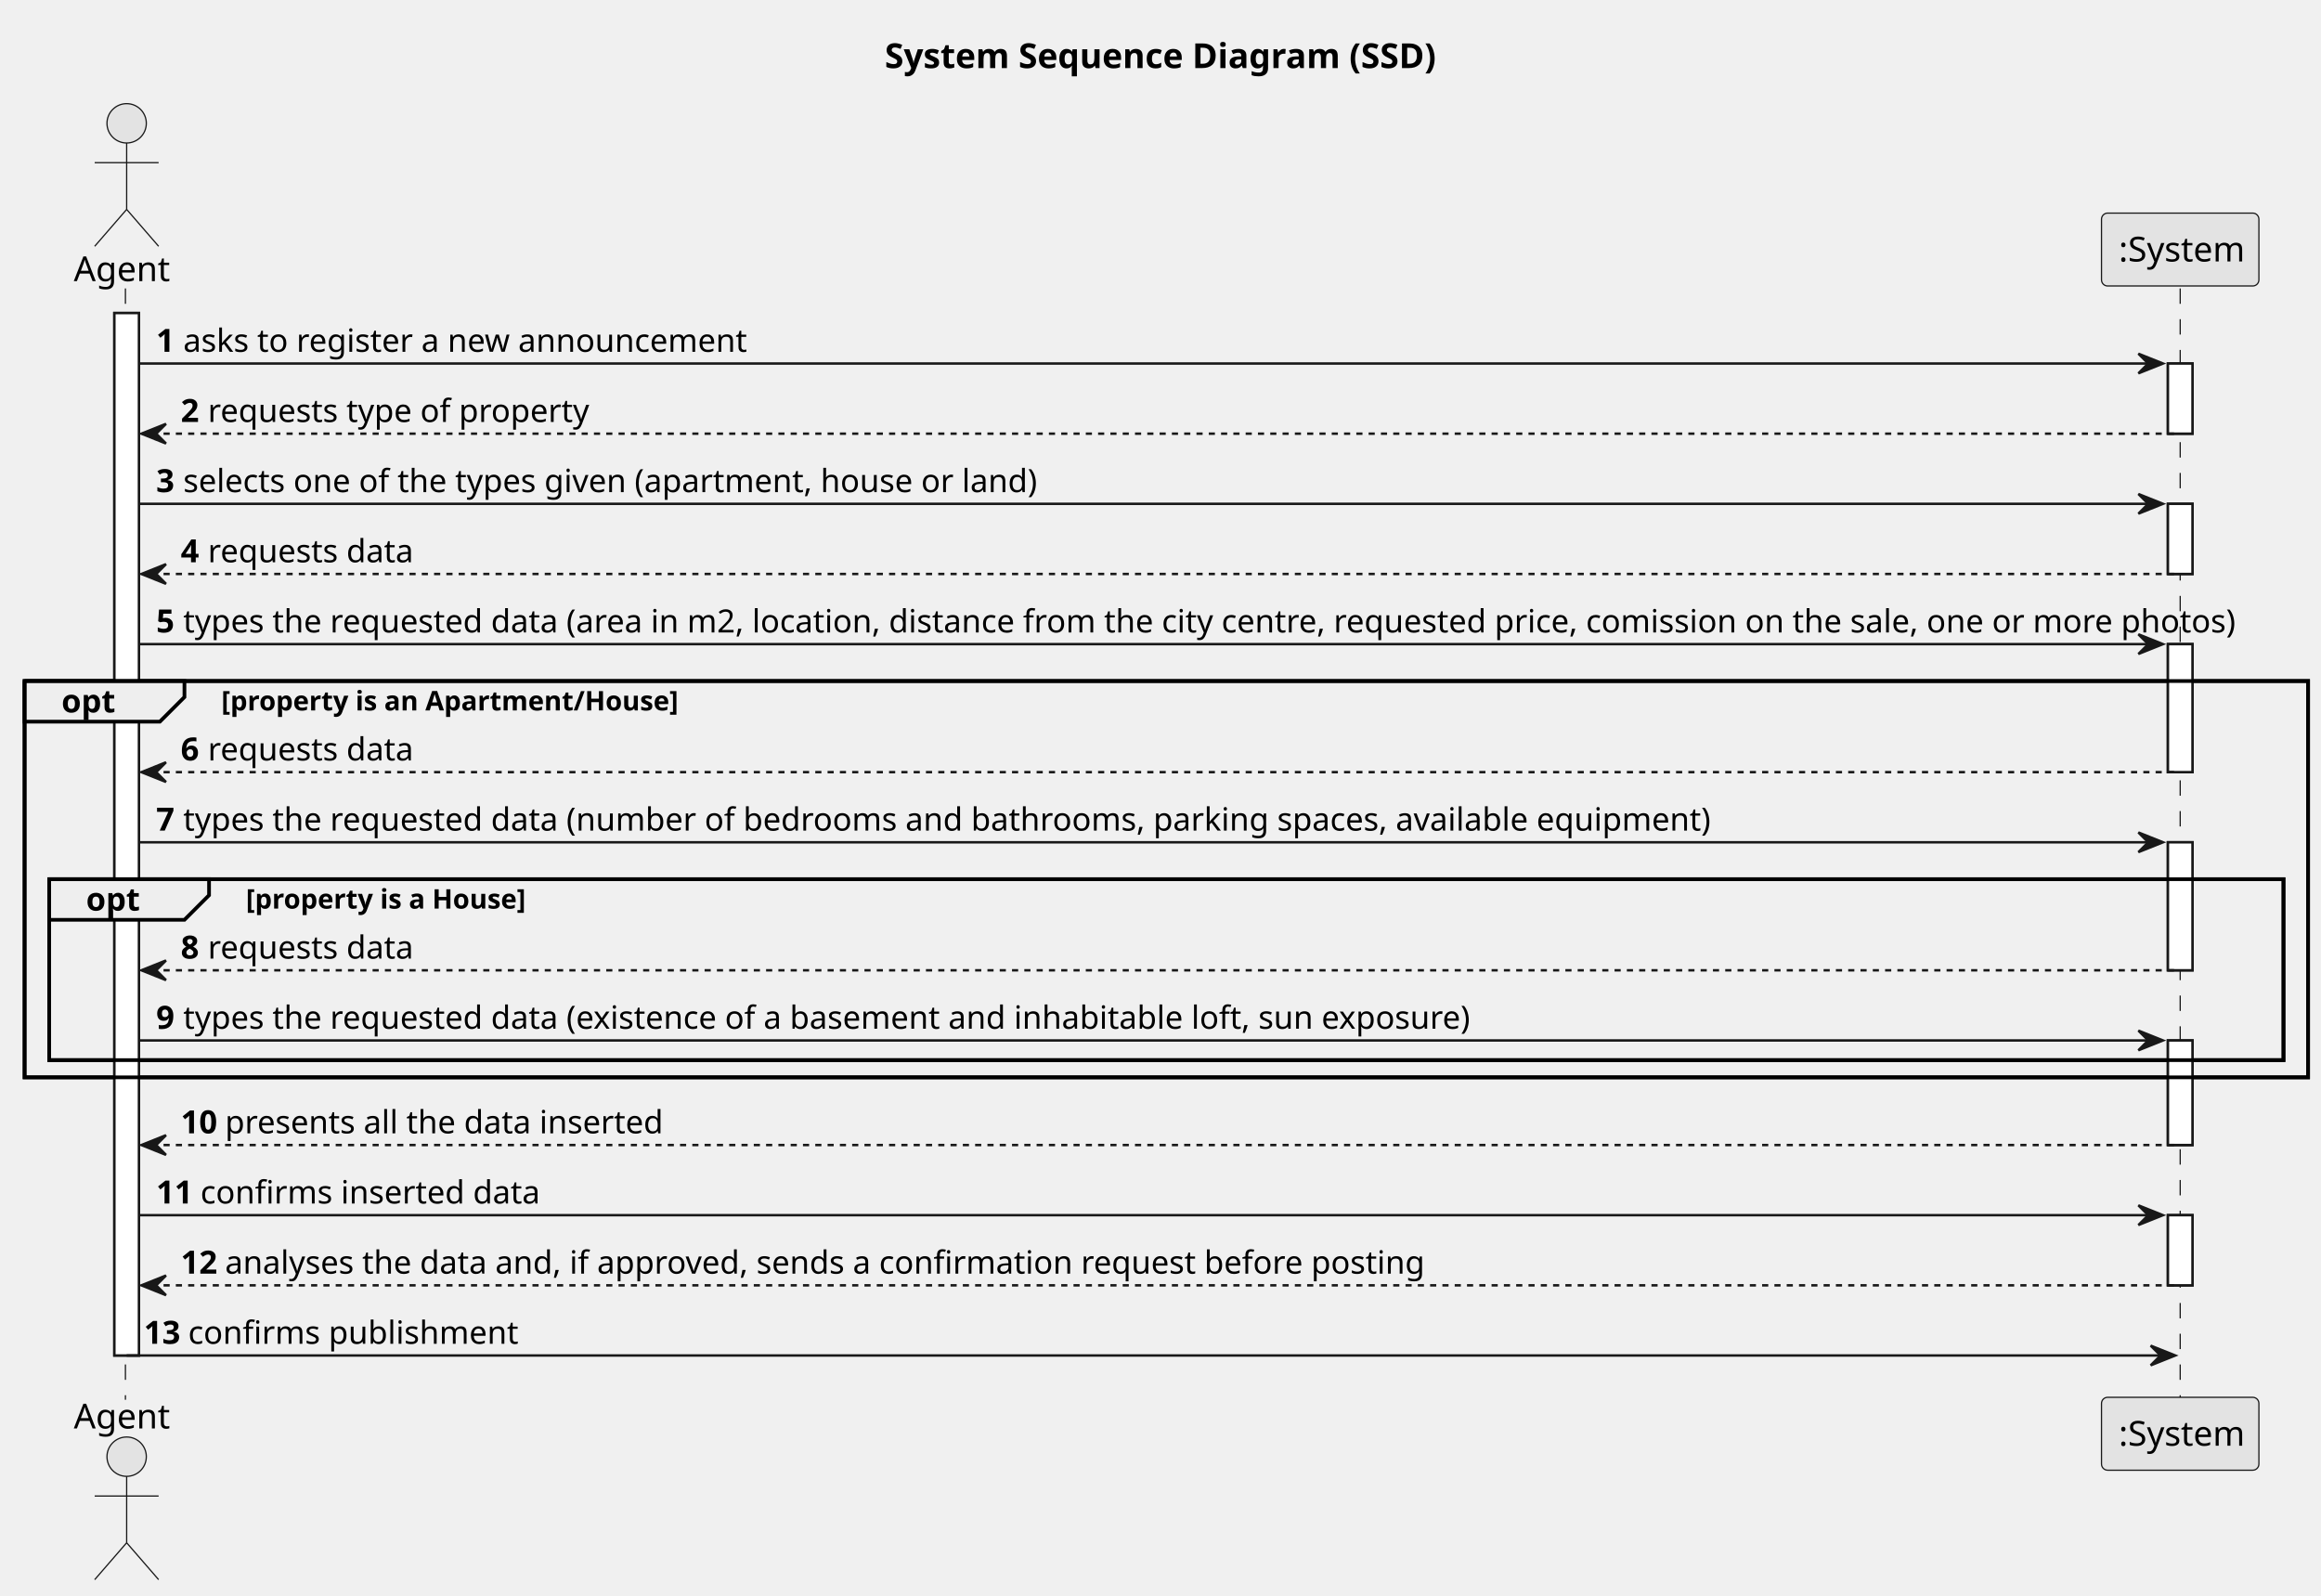
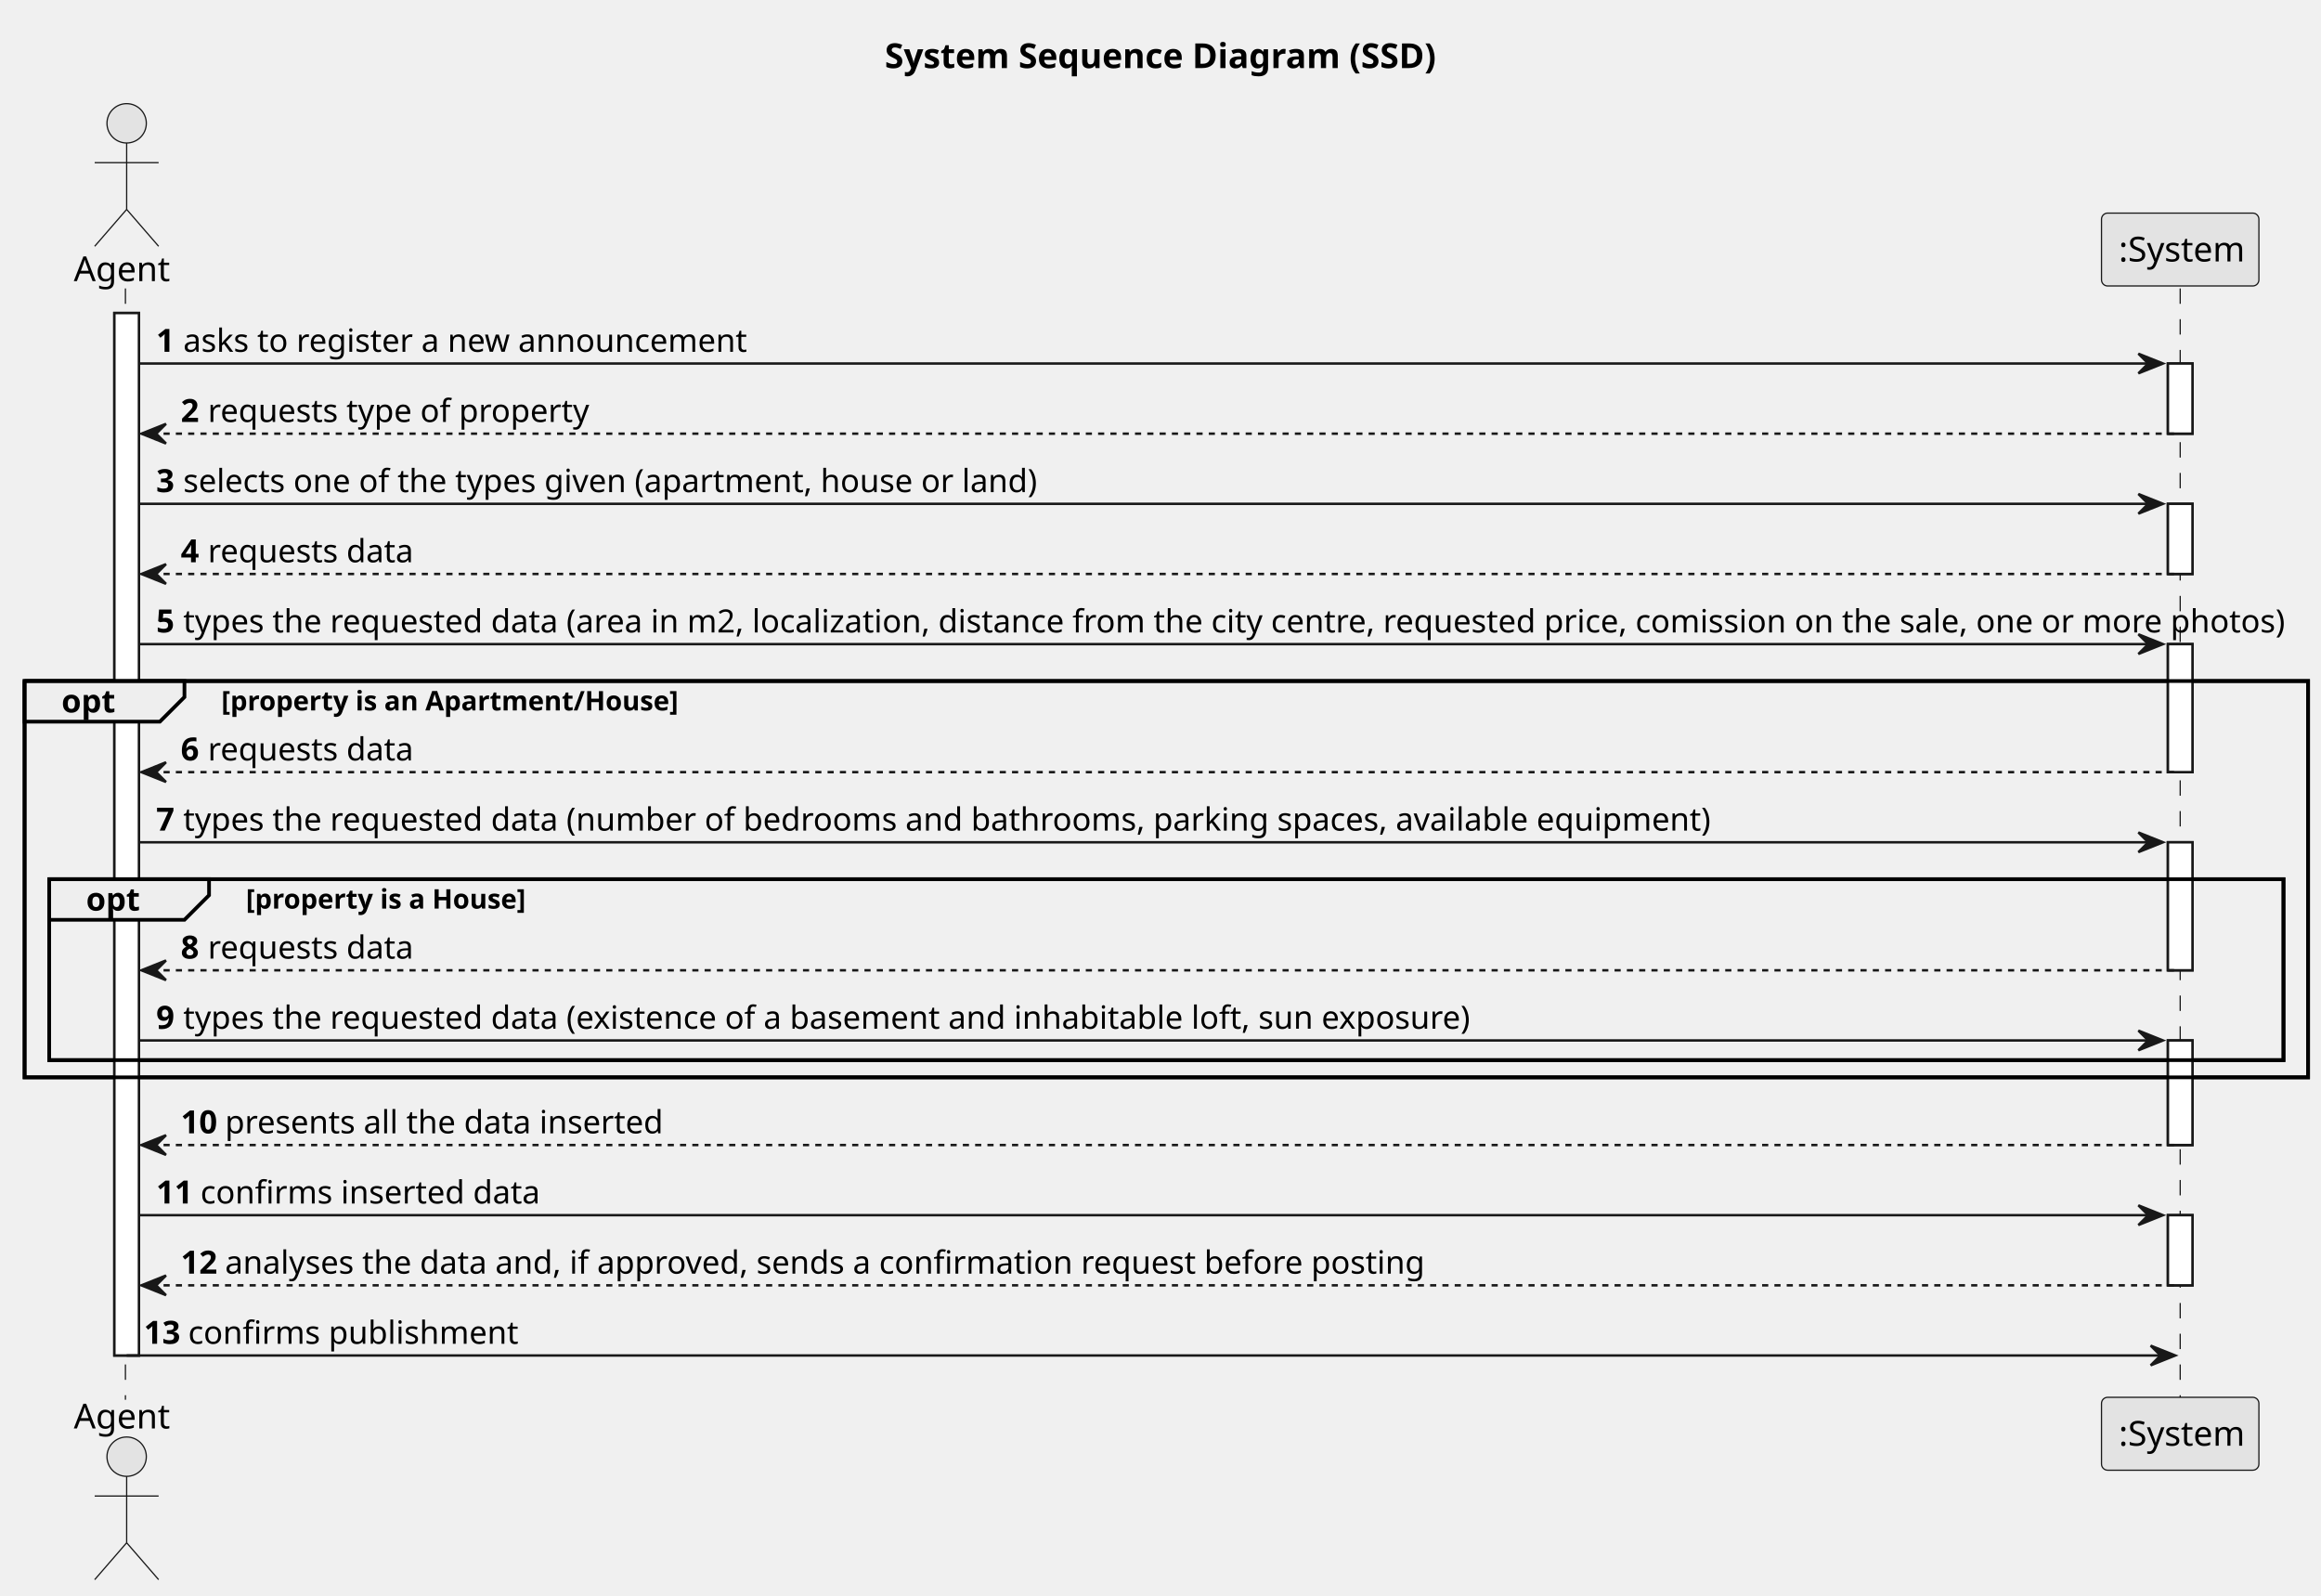
<svg xmlns="http://www.w3.org/2000/svg" contentStyleType="text/css" height="519.2px" preserveAspectRatio="none" style="width:755px;height:519px;background:#FFFFFF;" version="1.1" viewBox="0 0 755 519" width="755.2px" zoomAndPan="magnify">
  <defs />
  <g>
    <text fill="#000000" font-family="sans-serif" font-size="11.2" font-weight="bold" lengthAdjust="spacing" textLength="182.4" x="287.8" y="22.139">System Sequence Diagram (SSD)</text>
    <rect fill="#FFFFFF" height="339.081" style="stroke:#181818;stroke-width:0.8;" width="8" x="37.2" y="101.825" />
    <rect fill="#FFFFFF" height="22.819" style="stroke:#181818;stroke-width:0.8;" width="8" x="705.2" y="118.244" />
    <rect fill="#FFFFFF" height="22.819" style="stroke:#181818;stroke-width:0.8;" width="8" x="705.2" y="163.881" />
    <rect fill="#FFFFFF" height="41.638" style="stroke:#181818;stroke-width:0.8;" width="8" x="705.2" y="209.519" />
    <rect fill="#FFFFFF" height="41.638" style="stroke:#181818;stroke-width:0.8;" width="8" x="705.2" y="273.975" />
    <rect fill="#FFFFFF" height="34.019" style="stroke:#181818;stroke-width:0.8;" width="8" x="705.2" y="338.431" />
    <rect fill="#FFFFFF" height="22.819" style="stroke:#181818;stroke-width:0.8;" width="8" x="705.2" y="395.269" />
    <rect fill="none" height="128.912" style="stroke:#000000;stroke-width:1.2;" width="742.8" x="8" y="221.519" />
    <rect fill="none" height="58.856" style="stroke:#000000;stroke-width:1.2;" width="726.8" x="16" y="285.975" />
    <line style="stroke:#181818;stroke-width:0.4;stroke-dasharray:5.0,5.0;" x1="40.8" x2="40.8" y1="93.825" y2="455.306" />
    <line style="stroke:#181818;stroke-width:0.4;stroke-dasharray:5.0,5.0;" x1="709.2" x2="709.2" y1="93.825" y2="455.306" />
    <text fill="#000000" font-family="sans-serif" font-size="11.2" lengthAdjust="spacing" textLength="29.6" x="24" y="91.452">Agent</text>
    <ellipse cx="41.2" cy="40.112" fill="#E3E3E3" rx="6.4" ry="6.4" style="stroke:#181818;stroke-width:0.4;" />
    <path d="M41.2,46.513 L41.2,68.112 M30.8,52.913 L51.6,52.913 M41.2,68.112 L30.8,80.112 M41.2,68.112 L51.6,80.112 " fill="none" style="stroke:#181818;stroke-width:0.4;" />
    <text fill="#000000" font-family="sans-serif" font-size="11.2" lengthAdjust="spacing" textLength="29.6" x="24" y="464.645">Agent</text>
    <ellipse cx="41.2" cy="473.819" fill="#E3E3E3" rx="6.4" ry="6.4" style="stroke:#181818;stroke-width:0.4;" />
    <path d="M41.2,480.219 L41.2,501.819 M30.8,486.619 L51.6,486.619 M41.2,501.819 L30.8,513.819 M41.2,501.819 L51.6,513.819 " fill="none" style="stroke:#181818;stroke-width:0.4;" />
    <rect fill="#E3E3E3" height="23.712" rx="2" ry="2" style="stroke:#181818;stroke-width:0.4;" width="51.2" x="683.6" y="69.312" />
    <text fill="#000000" font-family="sans-serif" font-size="11.2" lengthAdjust="spacing" textLength="40" x="689.2" y="85.052">:System</text>
    <rect fill="#E3E3E3" height="23.712" rx="2" ry="2" style="stroke:#181818;stroke-width:0.4;" width="51.2" x="683.6" y="454.506" />
    <text fill="#000000" font-family="sans-serif" font-size="11.2" lengthAdjust="spacing" textLength="40" x="689.2" y="470.245">:System</text>
    <rect fill="#FFFFFF" height="339.081" style="stroke:#181818;stroke-width:0.8;" width="8" x="37.2" y="101.825" />
    <rect fill="#FFFFFF" height="22.819" style="stroke:#181818;stroke-width:0.8;" width="8" x="705.2" y="118.244" />
    <rect fill="#FFFFFF" height="22.819" style="stroke:#181818;stroke-width:0.8;" width="8" x="705.2" y="163.881" />
    <rect fill="#FFFFFF" height="41.638" style="stroke:#181818;stroke-width:0.8;" width="8" x="705.2" y="209.519" />
    <rect fill="#FFFFFF" height="41.638" style="stroke:#181818;stroke-width:0.8;" width="8" x="705.2" y="273.975" />
    <rect fill="#FFFFFF" height="34.019" style="stroke:#181818;stroke-width:0.8;" width="8" x="705.2" y="338.431" />
    <rect fill="#FFFFFF" height="22.819" style="stroke:#181818;stroke-width:0.8;" width="8" x="705.2" y="395.269" />
    <polygon fill="#181818" points="695.6,115.044,703.6,118.244,695.6,121.444,698.8,118.244" style="stroke:#181818;stroke-width:0.8;" />
    <line style="stroke:#181818;stroke-width:0.8;" x1="45.2" x2="700.4" y1="118.244" y2="118.244" />
    <text fill="#000000" font-family="sans-serif" font-size="10.4" font-weight="bold" lengthAdjust="spacing" textLength="5.6" x="50.8" y="114.44">1</text>
    <text fill="#000000" font-family="sans-serif" font-size="10.4" lengthAdjust="spacing" textLength="173.6" x="59.6" y="114.44">asks to register a new announcement</text>
    <polygon fill="#181818" points="54,137.863,46,141.062,54,144.262,50.8,141.062" style="stroke:#181818;stroke-width:0.8;" />
    <line style="stroke:#181818;stroke-width:0.8;stroke-dasharray:2.0,2.0;" x1="49.2" x2="708.4" y1="141.062" y2="141.062" />
    <text fill="#000000" font-family="sans-serif" font-size="10.4" font-weight="bold" lengthAdjust="spacing" textLength="5.6" x="58.8" y="137.259">2</text>
    <text fill="#000000" font-family="sans-serif" font-size="10.4" lengthAdjust="spacing" textLength="115.2" x="67.6" y="137.259">requests type of property</text>
    <polygon fill="#181818" points="695.6,160.681,703.6,163.881,695.6,167.081,698.8,163.881" style="stroke:#181818;stroke-width:0.8;" />
    <line style="stroke:#181818;stroke-width:0.8;" x1="45.2" x2="700.4" y1="163.881" y2="163.881" />
    <text fill="#000000" font-family="sans-serif" font-size="10.4" font-weight="bold" lengthAdjust="spacing" textLength="5.6" x="50.8" y="160.077">3</text>
    <text fill="#000000" font-family="sans-serif" font-size="10.4" lengthAdjust="spacing" textLength="262.4" x="59.6" y="160.077">selects one of the types given (apartment, house or land)</text>
    <polygon fill="#181818" points="54,183.5,46,186.7,54,189.9,50.8,186.7" style="stroke:#181818;stroke-width:0.8;" />
    <line style="stroke:#181818;stroke-width:0.8;stroke-dasharray:2.0,2.0;" x1="49.2" x2="708.4" y1="186.7" y2="186.7" />
    <text fill="#000000" font-family="sans-serif" font-size="10.4" font-weight="bold" lengthAdjust="spacing" textLength="5.6" x="58.8" y="182.896">4</text>
    <text fill="#000000" font-family="sans-serif" font-size="10.4" lengthAdjust="spacing" textLength="63.2" x="67.6" y="182.896">requests data</text>
    <polygon fill="#181818" points="695.6,206.319,703.6,209.519,695.6,212.719,698.8,209.519" style="stroke:#181818;stroke-width:0.8;" />
    <line style="stroke:#181818;stroke-width:0.8;" x1="45.2" x2="700.4" y1="209.519" y2="209.519" />
    <text fill="#000000" font-family="sans-serif" font-size="10.4" font-weight="bold" lengthAdjust="spacing" textLength="5.6" x="50.8" y="205.715">5</text>
-     <text fill="#000000" font-family="sans-serif" font-size="10.4" lengthAdjust="spacing" textLength="636" x="59.6" y="205.715">types the requested data (area in m2, location, distance from the city centre, requested price, comission on the sale, one or more photos)</text>
+     <text fill="#000000" font-family="sans-serif" font-size="10.4" lengthAdjust="spacing" textLength="636" x="59.6" y="205.715">types the requested data (area in m2, localization, distance from the city centre, requested price, comission on the sale, one or more photos)</text>
    <path d="M8,221.519 L60,221.519 L60,226.738 L52,234.738 L8,234.738 L8,221.519 " fill="#EEEEEE" style="stroke:#000000;stroke-width:1.2;" />
    <rect fill="none" height="128.912" style="stroke:#000000;stroke-width:1.2;" width="742.8" x="8" y="221.519" />
    <text fill="#000000" font-family="sans-serif" font-size="10.4" font-weight="bold" lengthAdjust="spacing" textLength="16" x="20" y="231.734">opt</text>
    <text fill="#000000" font-family="sans-serif" font-size="8.8" font-weight="bold" lengthAdjust="spacing" textLength="148" x="72" y="231.085">[property is an Apartment/House]</text>
    <polygon fill="#181818" points="54,247.956,46,251.156,54,254.356,50.8,251.156" style="stroke:#181818;stroke-width:0.8;" />
    <line style="stroke:#181818;stroke-width:0.8;stroke-dasharray:2.0,2.0;" x1="49.2" x2="708.4" y1="251.156" y2="251.156" />
    <text fill="#000000" font-family="sans-serif" font-size="10.4" font-weight="bold" lengthAdjust="spacing" textLength="5.6" x="58.8" y="247.352">6</text>
    <text fill="#000000" font-family="sans-serif" font-size="10.4" lengthAdjust="spacing" textLength="63.2" x="67.6" y="247.352">requests data</text>
    <polygon fill="#181818" points="695.6,270.775,703.6,273.975,695.6,277.175,698.8,273.975" style="stroke:#181818;stroke-width:0.8;" />
    <line style="stroke:#181818;stroke-width:0.8;" x1="45.2" x2="700.4" y1="273.975" y2="273.975" />
    <text fill="#000000" font-family="sans-serif" font-size="10.4" font-weight="bold" lengthAdjust="spacing" textLength="5.6" x="50.8" y="270.171">7</text>
    <text fill="#000000" font-family="sans-serif" font-size="10.4" lengthAdjust="spacing" textLength="464.8" x="59.6" y="270.171">types the requested data (number of bedrooms and bathrooms, parking spaces, available equipment)</text>
    <path d="M16,285.975 L68,285.975 L68,291.194 L60,299.194 L16,299.194 L16,285.975 " fill="#EEEEEE" style="stroke:#000000;stroke-width:1.2;" />
    <rect fill="none" height="58.856" style="stroke:#000000;stroke-width:1.2;" width="726.8" x="16" y="285.975" />
    <text fill="#000000" font-family="sans-serif" font-size="10.4" font-weight="bold" lengthAdjust="spacing" textLength="16" x="28" y="296.19">opt</text>
    <text fill="#000000" font-family="sans-serif" font-size="8.8" font-weight="bold" lengthAdjust="spacing" textLength="92.8" x="80" y="295.541">[property is a House]</text>
    <polygon fill="#181818" points="54,312.413,46,315.613,54,318.812,50.8,315.613" style="stroke:#181818;stroke-width:0.8;" />
    <line style="stroke:#181818;stroke-width:0.8;stroke-dasharray:2.0,2.0;" x1="49.2" x2="708.4" y1="315.613" y2="315.613" />
    <text fill="#000000" font-family="sans-serif" font-size="10.4" font-weight="bold" lengthAdjust="spacing" textLength="5.6" x="58.8" y="311.809">8</text>
    <text fill="#000000" font-family="sans-serif" font-size="10.4" lengthAdjust="spacing" textLength="63.2" x="67.6" y="311.809">requests data</text>
    <polygon fill="#181818" points="695.6,335.231,703.6,338.431,695.6,341.631,698.8,338.431" style="stroke:#181818;stroke-width:0.8;" />
    <line style="stroke:#181818;stroke-width:0.8;" x1="45.2" x2="700.4" y1="338.431" y2="338.431" />
    <text fill="#000000" font-family="sans-serif" font-size="10.4" font-weight="bold" lengthAdjust="spacing" textLength="5.6" x="50.8" y="334.627">9</text>
    <text fill="#000000" font-family="sans-serif" font-size="10.4" lengthAdjust="spacing" textLength="396.8" x="59.6" y="334.627">types the requested data (existence of a basement and inhabitable loft, sun exposure)</text>
    <polygon fill="#181818" points="54,369.25,46,372.45,54,375.65,50.8,372.45" style="stroke:#181818;stroke-width:0.8;" />
    <line style="stroke:#181818;stroke-width:0.8;stroke-dasharray:2.0,2.0;" x1="49.2" x2="708.4" y1="372.45" y2="372.45" />
    <text fill="#000000" font-family="sans-serif" font-size="10.4" font-weight="bold" lengthAdjust="spacing" textLength="11.2" x="58.8" y="368.646">10</text>
    <text fill="#000000" font-family="sans-serif" font-size="10.4" lengthAdjust="spacing" textLength="134.4" x="73.2" y="368.646">presents all the data inserted</text>
    <polygon fill="#181818" points="695.6,392.069,703.6,395.269,695.6,398.469,698.8,395.269" style="stroke:#181818;stroke-width:0.8;" />
    <line style="stroke:#181818;stroke-width:0.8;" x1="45.2" x2="700.4" y1="395.269" y2="395.269" />
    <text fill="#000000" font-family="sans-serif" font-size="10.4" font-weight="bold" lengthAdjust="spacing" textLength="11.2" x="50.8" y="391.465">11</text>
    <text fill="#000000" font-family="sans-serif" font-size="10.4" lengthAdjust="spacing" textLength="102.4" x="65.2" y="391.465">confirms inserted data</text>
    <polygon fill="#181818" points="54,414.887,46,418.087,54,421.288,50.8,418.087" style="stroke:#181818;stroke-width:0.8;" />
    <line style="stroke:#181818;stroke-width:0.8;stroke-dasharray:2.0,2.0;" x1="49.2" x2="708.4" y1="418.087" y2="418.087" />
    <text fill="#000000" font-family="sans-serif" font-size="10.4" font-weight="bold" lengthAdjust="spacing" textLength="11.2" x="58.8" y="414.284">12</text>
    <text fill="#000000" font-family="sans-serif" font-size="10.4" lengthAdjust="spacing" textLength="365.6" x="73.2" y="414.284">analyses the data and, if approved, sends a confirmation request before posting</text>
    <polygon fill="#181818" points="699.6,437.706,707.6,440.906,699.6,444.106,702.8,440.906" style="stroke:#181818;stroke-width:0.8;" />
    <line style="stroke:#181818;stroke-width:0.8;" x1="41.2" x2="704.4" y1="440.906" y2="440.906" />
    <text fill="#000000" font-family="sans-serif" font-size="10.4" font-weight="bold" lengthAdjust="spacing" textLength="11.2" x="46.8" y="437.102">13</text>
    <text fill="#000000" font-family="sans-serif" font-size="10.4" lengthAdjust="spacing" textLength="98.4" x="61.2" y="437.102">confirms publishment</text>
  </g>
</svg>
